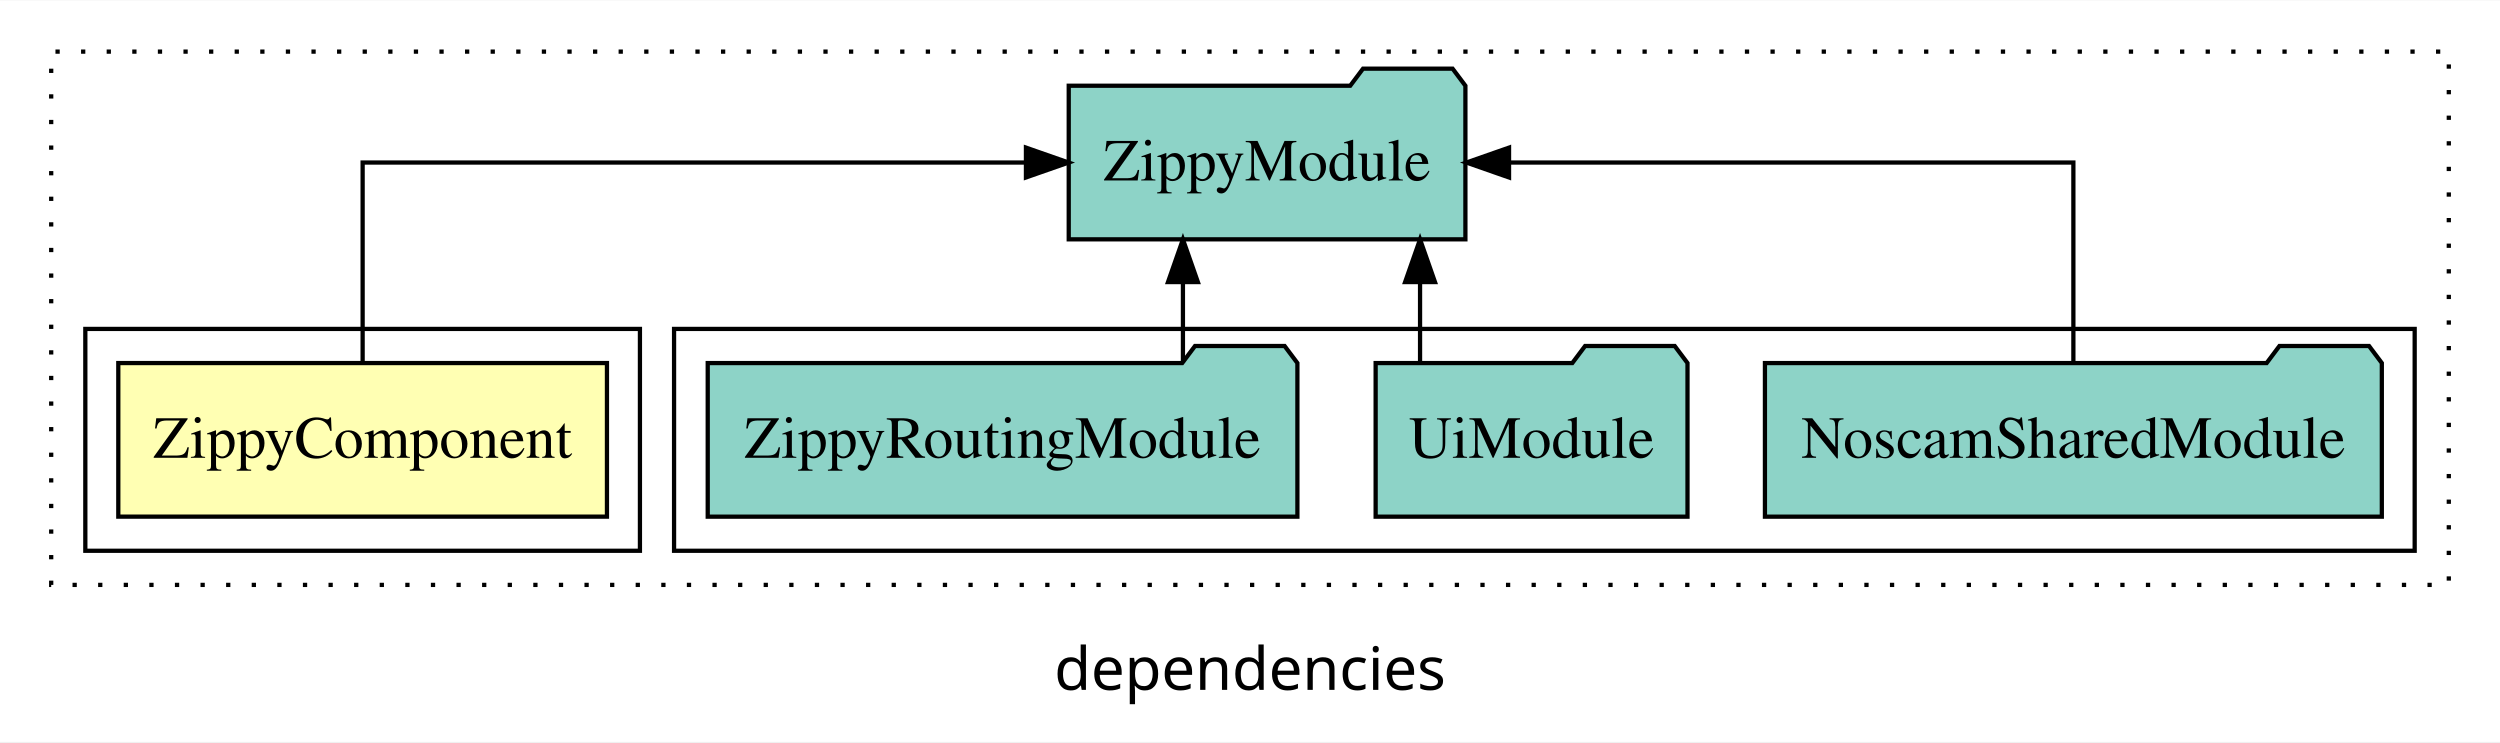
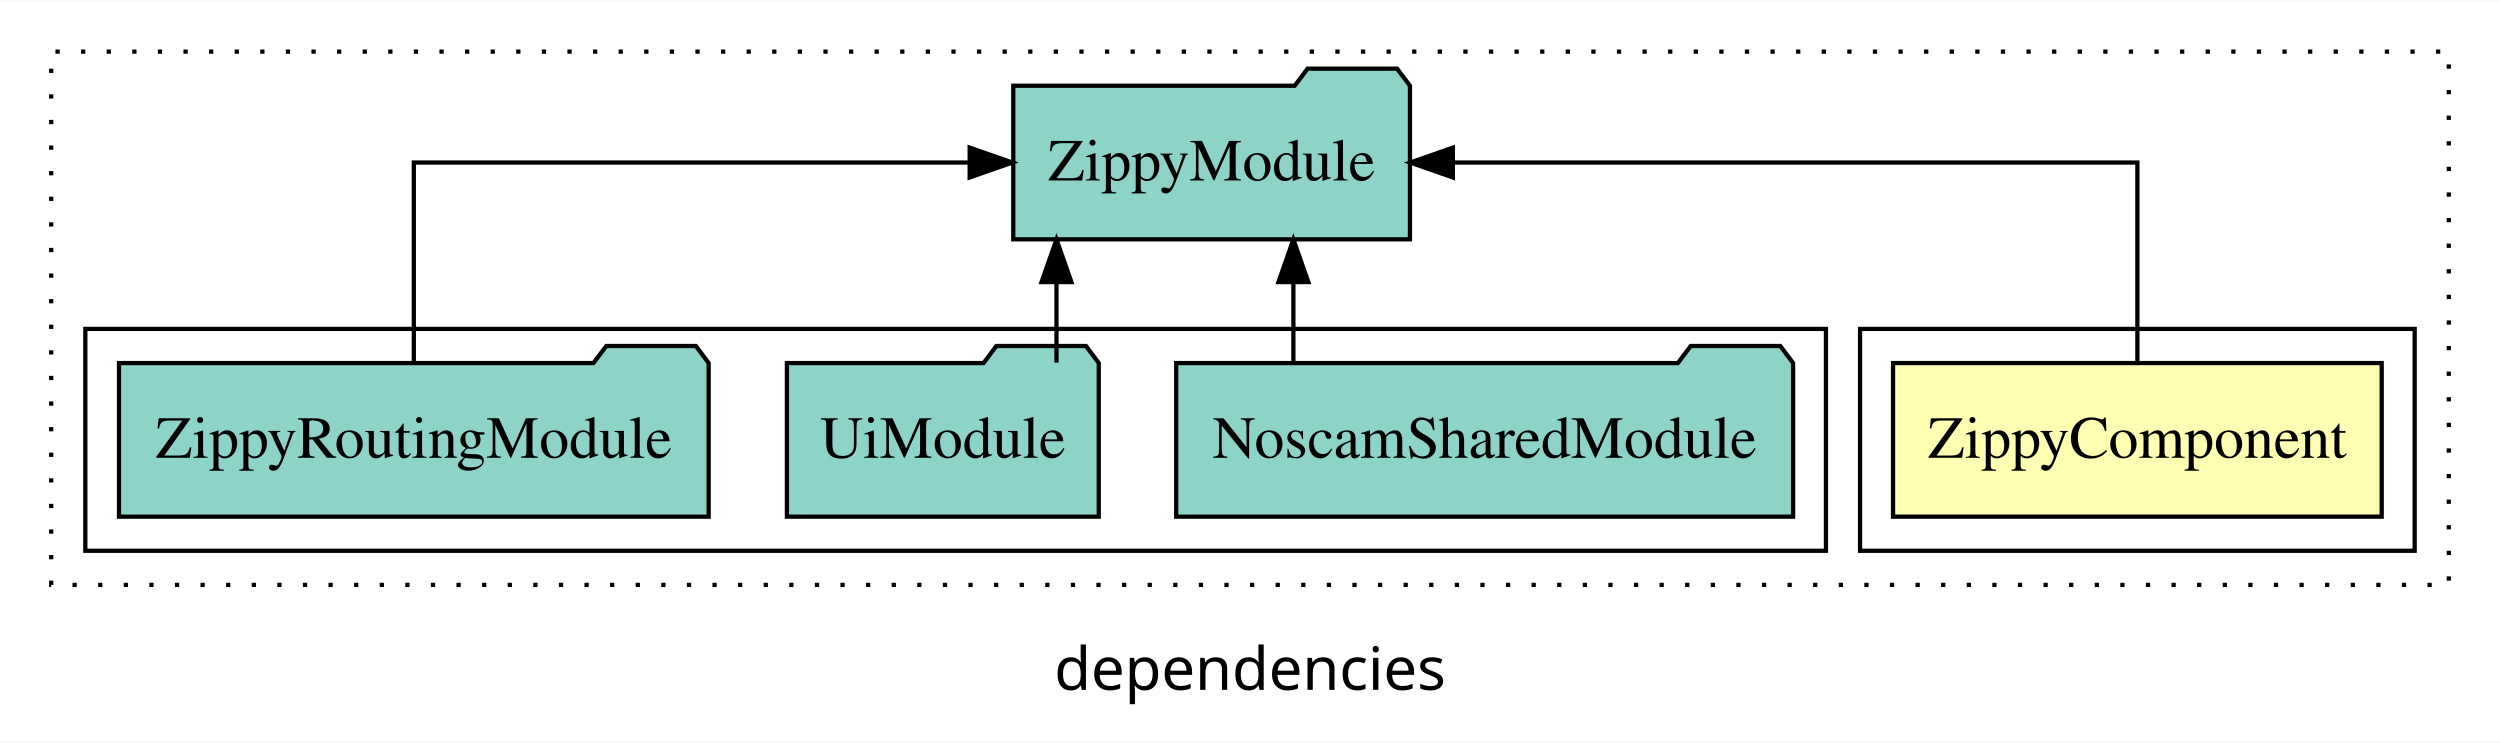
<svg xmlns="http://www.w3.org/2000/svg" width="586pt" height="174pt" viewBox="0.00 0.00 586.00 173.80">
  <g id="graph0" class="graph" transform="scale(1 1) rotate(0) translate(4 169.8)">
    <polygon fill="white" stroke="transparent" points="-4,4 -4,-169.8 582,-169.8 582,4 -4,4" />
    <text text-anchor="middle" x="289" y="-8.2" font-family="sans-serif" font-size="14.00">dependencies</text>
    <g id="clust1" class="cluster">
      <polygon fill="none" stroke="black" stroke-dasharray="1,5" points="8,-32.8 8,-157.8 570,-157.8 570,-32.8 8,-32.8" />
    </g>
+     <g id="clust2" class="cluster">
+       <polygon fill="none" stroke="black" points="432,-40.8 432,-92.8 562,-92.8 562,-40.8 432,-40.8" />
+     </g>
    <g id="clust4" class="cluster">
-       <polygon fill="none" stroke="black" points="154,-40.8 154,-92.8 562,-92.8 562,-40.8 154,-40.8" />
-     </g>
-     <g id="clust2" class="cluster">
-       <polygon fill="none" stroke="black" points="16,-40.8 16,-92.8 146,-92.8 146,-40.8 16,-40.8" />
+       <polygon fill="none" stroke="black" points="16,-40.8 16,-92.8 424,-92.8 424,-40.8 16,-40.8" />
    </g>
    <g id="node1" class="node">
-       <polygon fill="#ffffb3" stroke="black" points="138.27,-84.8 23.73,-84.8 23.73,-48.8 138.27,-48.8 138.27,-84.8" />
-       <text text-anchor="middle" x="81" y="-62.6" font-family="Times,serif" font-size="14.00">ZippyComponent</text>
+       <polygon fill="#ffffb3" stroke="black" points="554.27,-84.8 439.73,-84.8 439.73,-48.8 554.27,-48.8 554.27,-84.8" />
+       <text text-anchor="middle" x="497" y="-62.6" font-family="Times,serif" font-size="14.00">ZippyComponent</text>
    </g>
    <g id="node2" class="node">
-       <polygon fill="#8dd3c7" stroke="black" points="339.49,-149.8 336.49,-153.8 315.49,-153.8 312.49,-149.8 246.51,-149.8 246.51,-113.8 339.49,-113.8 339.49,-149.8" />
-       <text text-anchor="middle" x="293" y="-127.6" font-family="Times,serif" font-size="14.00">ZippyModule</text>
+       <polygon fill="#8dd3c7" stroke="black" points="326.49,-149.8 323.49,-153.8 302.49,-153.8 299.49,-149.8 233.51,-149.8 233.51,-113.8 326.49,-113.8 326.49,-149.8" />
+       <text text-anchor="middle" x="280" y="-127.6" font-family="Times,serif" font-size="14.00">ZippyModule</text>
    </g>
    <g id="edge1" class="edge">
-       <path fill="none" stroke="black" d="M81,-84.91C81,-104.14 81,-131.8 81,-131.8 81,-131.8 236.48,-131.8 236.48,-131.8" />
-       <polygon fill="black" stroke="black" points="236.48,-135.3 246.48,-131.8 236.48,-128.3 236.48,-135.3" />
+       <path fill="none" stroke="black" d="M497,-84.91C497,-104.14 497,-131.8 497,-131.8 497,-131.8 336.55,-131.8 336.55,-131.8" />
+       <polygon fill="black" stroke="black" points="336.55,-128.3 326.55,-131.8 336.55,-135.3 336.55,-128.3" />
    </g>
    <g id="node3" class="node">
-       <polygon fill="#8dd3c7" stroke="black" points="554.3,-84.8 551.3,-88.8 530.3,-88.8 527.3,-84.8 409.7,-84.8 409.7,-48.8 554.3,-48.8 554.3,-84.8" />
-       <text text-anchor="middle" x="482" y="-62.6" font-family="Times,serif" font-size="14.00">NoscamSharedModule</text>
+       <polygon fill="#8dd3c7" stroke="black" points="416.3,-84.8 413.3,-88.8 392.3,-88.8 389.3,-84.8 271.7,-84.8 271.7,-48.8 416.3,-48.8 416.3,-84.8" />
+       <text text-anchor="middle" x="344" y="-62.6" font-family="Times,serif" font-size="14.00">NoscamSharedModule</text>
    </g>
    <g id="edge2" class="edge">
-       <path fill="none" stroke="black" d="M482,-84.91C482,-104.14 482,-131.8 482,-131.8 482,-131.8 349.72,-131.8 349.72,-131.8" />
-       <polygon fill="black" stroke="black" points="349.72,-128.3 339.72,-131.8 349.72,-135.3 349.72,-128.3" />
+       <path fill="none" stroke="black" d="M299.17,-84.91C299.17,-84.91 299.17,-103.79 299.17,-103.79" />
+       <polygon fill="black" stroke="black" points="295.67,-103.79 299.17,-113.79 302.67,-103.79 295.67,-103.79" />
    </g>
    <g id="node4" class="node">
-       <polygon fill="#8dd3c7" stroke="black" points="391.55,-84.8 388.55,-88.8 367.55,-88.8 364.55,-84.8 318.45,-84.8 318.45,-48.8 391.55,-48.8 391.55,-84.8" />
-       <text text-anchor="middle" x="355" y="-62.6" font-family="Times,serif" font-size="14.00">UiModule</text>
+       <polygon fill="#8dd3c7" stroke="black" points="253.55,-84.8 250.55,-88.8 229.55,-88.8 226.55,-84.8 180.45,-84.8 180.45,-48.8 253.55,-48.8 253.55,-84.8" />
+       <text text-anchor="middle" x="217" y="-62.6" font-family="Times,serif" font-size="14.00">UiModule</text>
    </g>
    <g id="edge3" class="edge">
-       <path fill="none" stroke="black" d="M328.86,-84.91C328.86,-84.91 328.86,-103.79 328.86,-103.79" />
-       <polygon fill="black" stroke="black" points="325.36,-103.79 328.86,-113.79 332.36,-103.79 325.36,-103.79" />
+       <path fill="none" stroke="black" d="M243.64,-84.91C243.64,-84.91 243.64,-103.79 243.64,-103.79" />
+       <polygon fill="black" stroke="black" points="240.14,-103.79 243.64,-113.79 247.14,-103.79 240.14,-103.79" />
    </g>
    <g id="node5" class="node">
-       <polygon fill="#8dd3c7" stroke="black" points="300.11,-84.8 297.11,-88.8 276.11,-88.8 273.11,-84.8 161.89,-84.8 161.89,-48.8 300.11,-48.8 300.11,-84.8" />
-       <text text-anchor="middle" x="231" y="-62.6" font-family="Times,serif" font-size="14.00">ZippyRoutingModule</text>
+       <polygon fill="#8dd3c7" stroke="black" points="162.11,-84.8 159.11,-88.8 138.11,-88.8 135.11,-84.8 23.89,-84.8 23.89,-48.8 162.11,-48.8 162.11,-84.8" />
+       <text text-anchor="middle" x="93" y="-62.6" font-family="Times,serif" font-size="14.00">ZippyRoutingModule</text>
    </g>
    <g id="edge4" class="edge">
-       <path fill="none" stroke="black" d="M273.28,-84.91C273.28,-84.91 273.28,-103.79 273.28,-103.79" />
-       <polygon fill="black" stroke="black" points="269.78,-103.79 273.28,-113.79 276.78,-103.79 269.78,-103.79" />
+       <path fill="none" stroke="black" d="M93,-84.91C93,-104.14 93,-131.8 93,-131.8 93,-131.8 223.29,-131.8 223.29,-131.8" />
+       <polygon fill="black" stroke="black" points="223.29,-135.3 233.29,-131.8 223.29,-128.3 223.29,-135.3" />
    </g>
  </g>
</svg>
